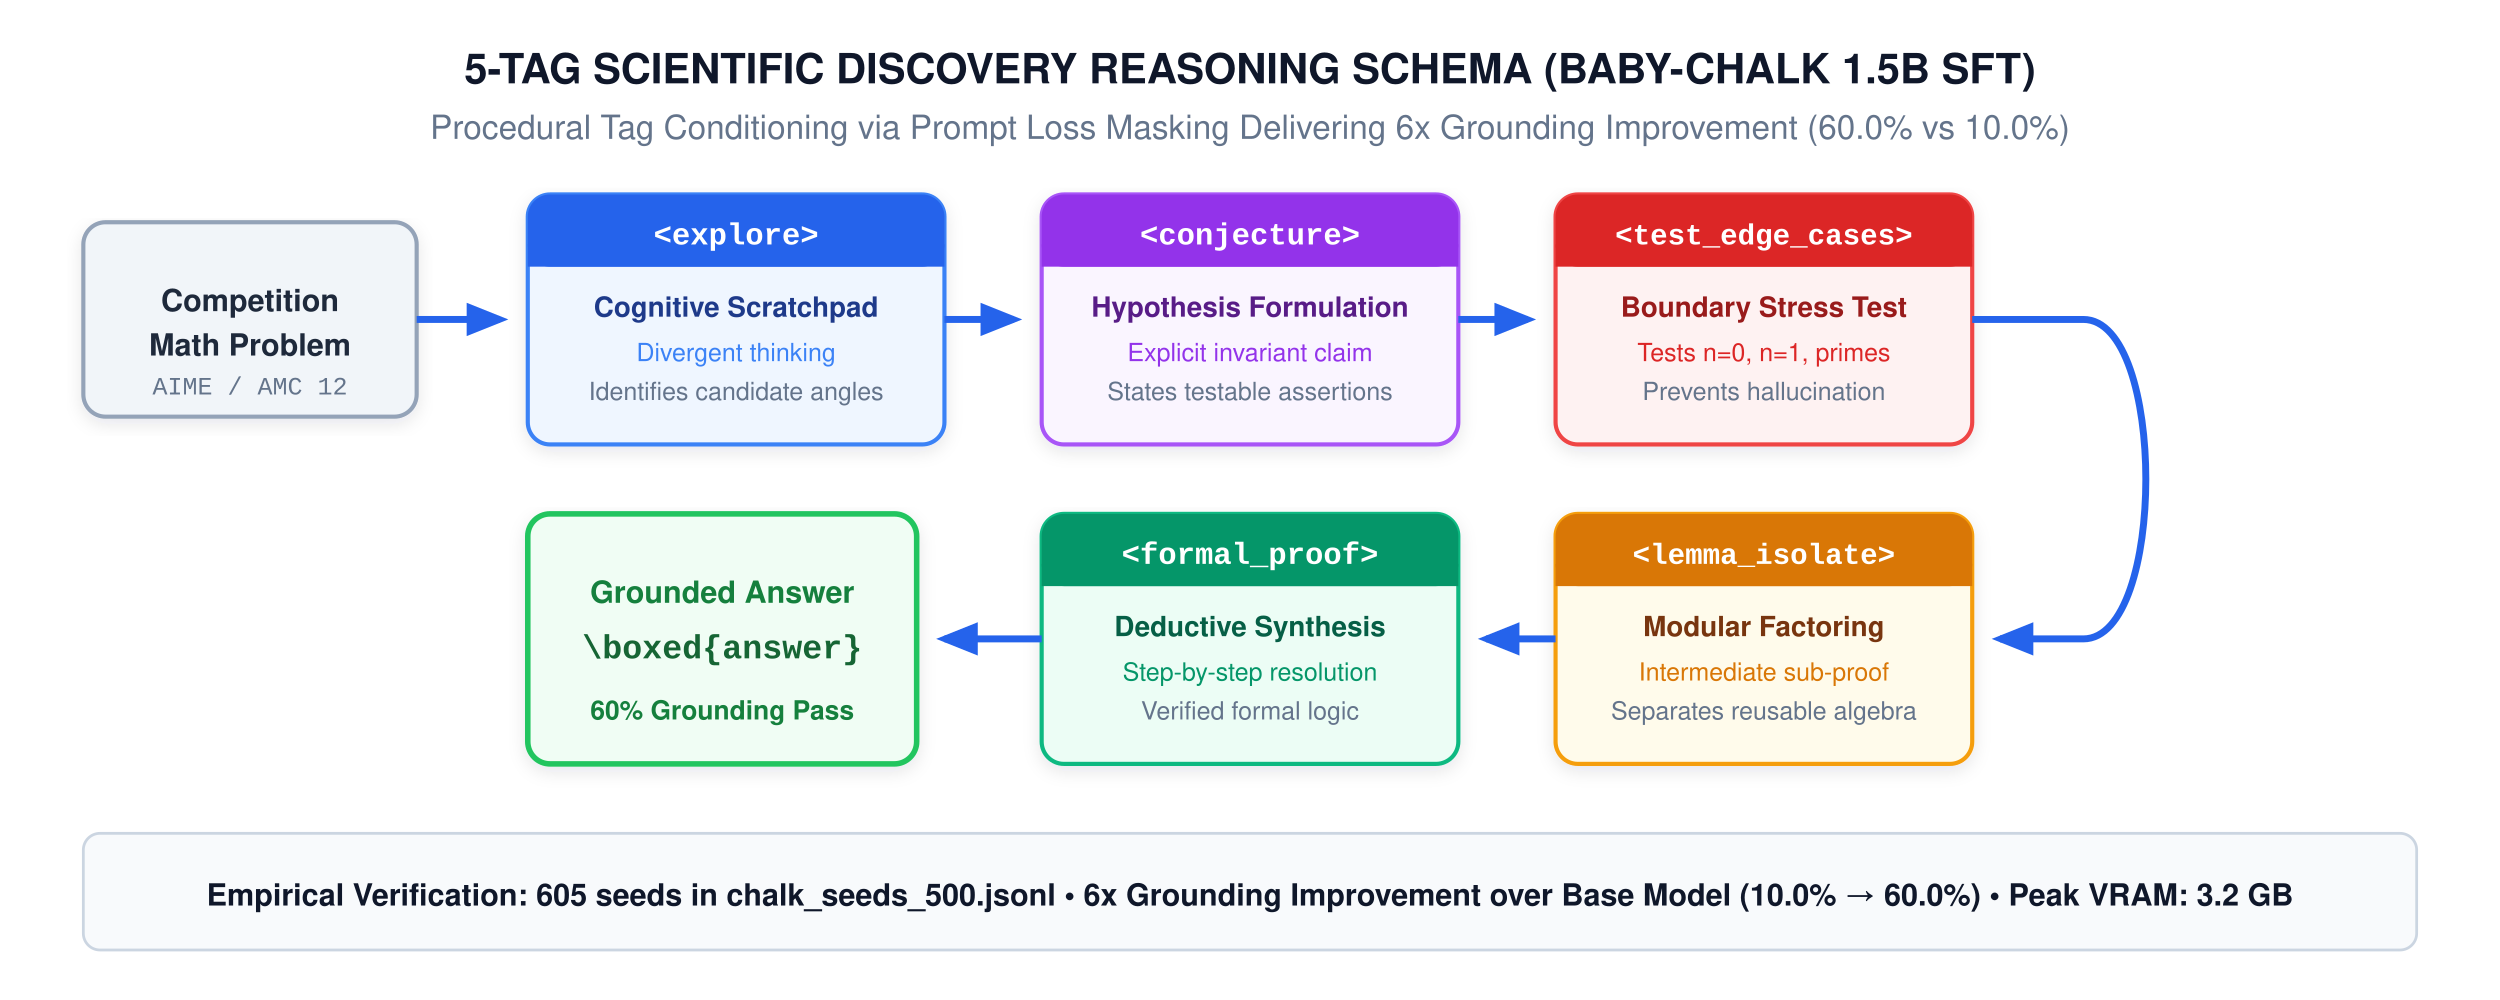
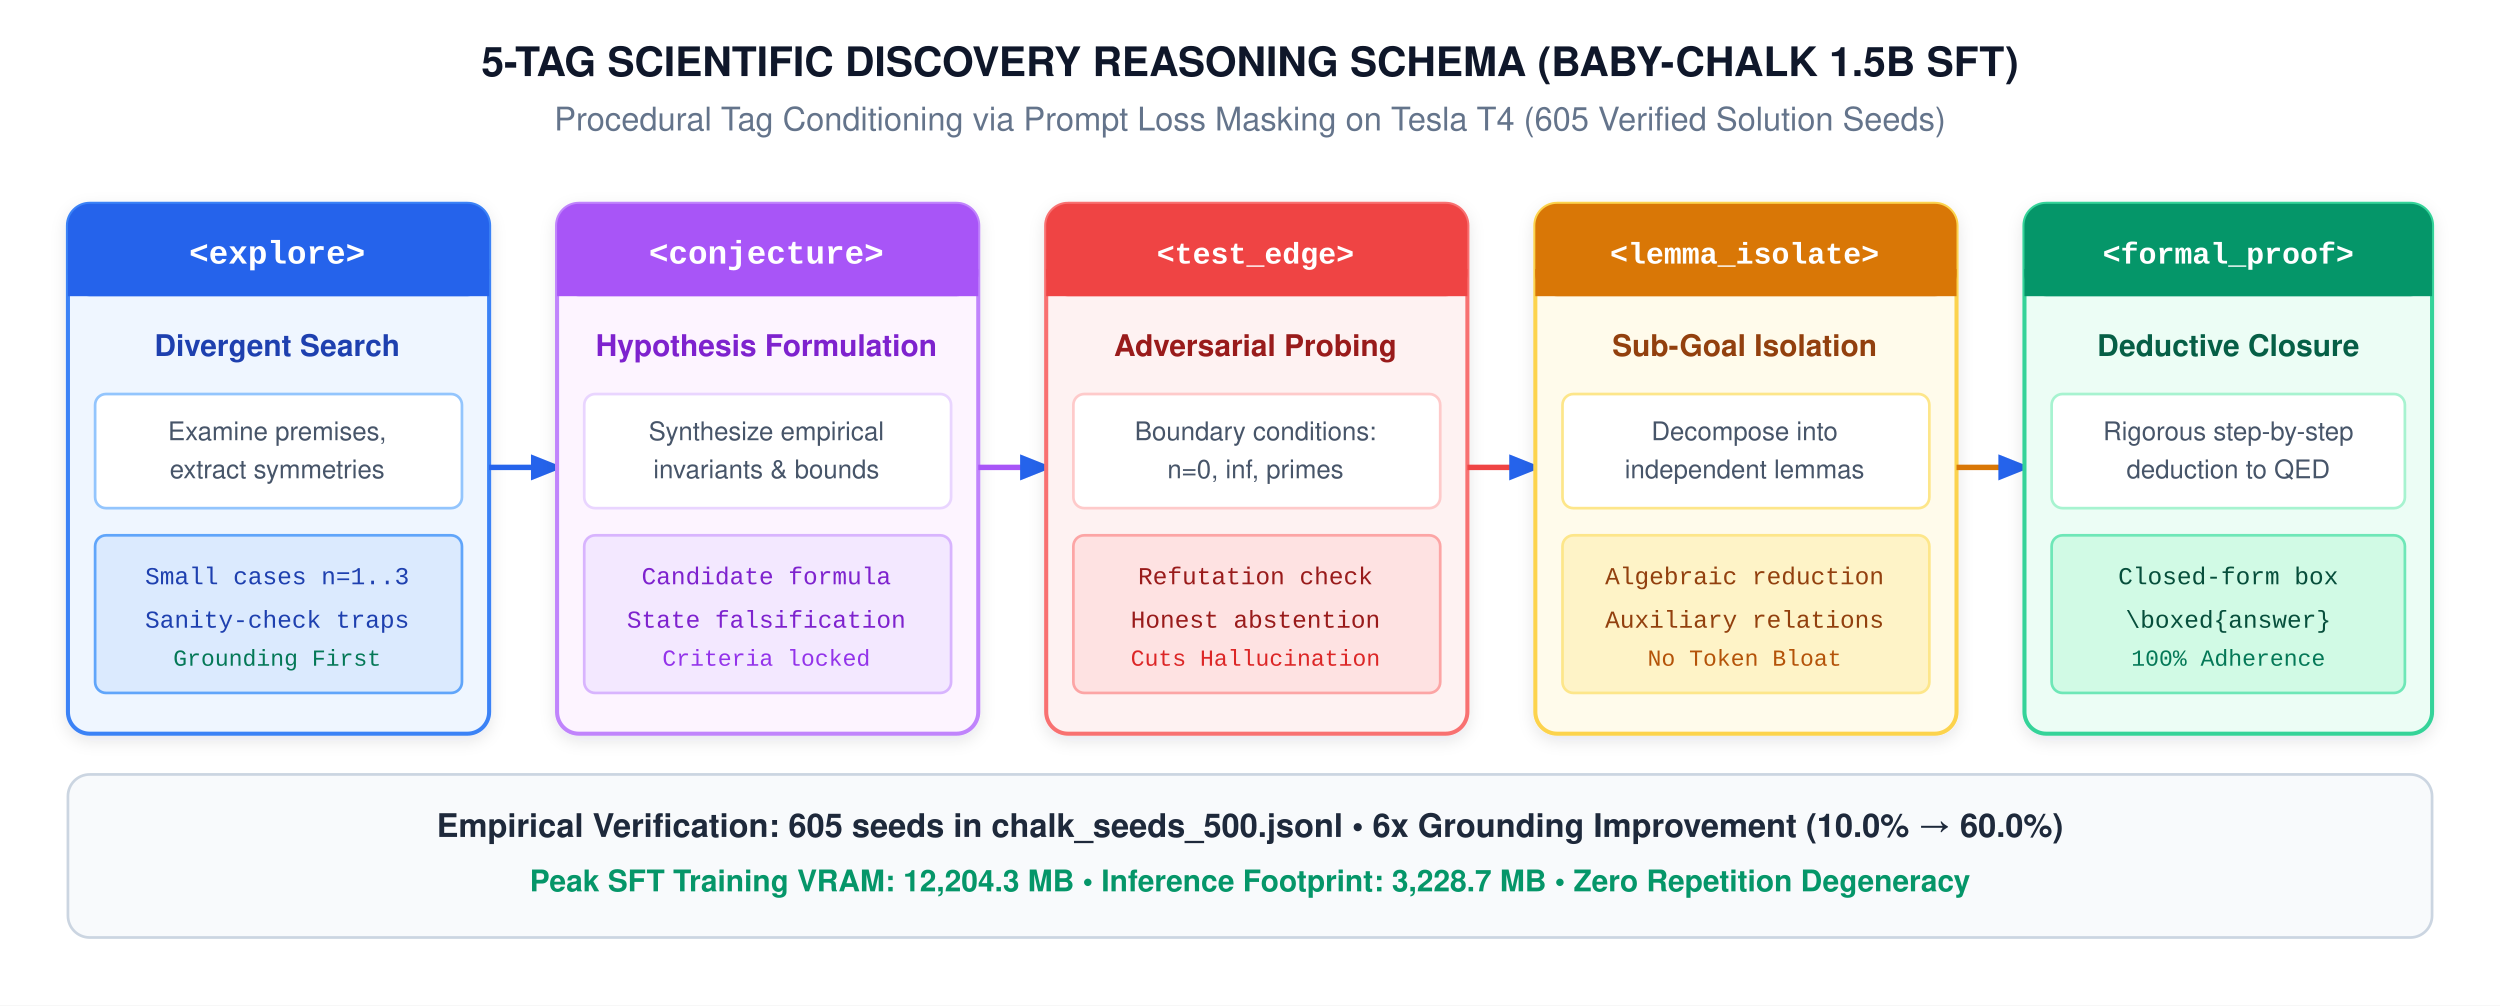
- <svg xmlns="http://www.w3.org/2000/svg" viewBox="0 0 900 360" width="900" height="360">
+ <svg xmlns="http://www.w3.org/2000/svg" viewBox="0 0 920 370" width="920" height="370">
  <defs>
    <filter id="shadow5" x="-5%" y="-5%" width="110%" height="115%">
      <feDropShadow dx="0" dy="2" stdDeviation="3" flood-color="#0f172a" flood-opacity="0.10" />
    </filter>
    <marker id="arr5" viewBox="0 0 10 10" refX="8" refY="5" markerWidth="6" markerHeight="6" orient="auto-start-reverse">
      <path d="M 0 1 L 10 5 L 0 9 z" fill="#2563eb" />
    </marker>
  </defs>
-   <rect width="900" height="360" fill="#ffffff" />
-   <text x="450" y="30" font-family="'Helvetica Neue', Helvetica, Arial, sans-serif" font-size="15" font-weight="bold" text-anchor="middle" fill="#0f172a">
+   <rect width="920" height="370" fill="#ffffff" />
+   <text x="460" y="28" font-family="'Helvetica Neue', Helvetica, Arial, sans-serif" font-size="15" font-weight="bold" text-anchor="middle" fill="#0f172a">
    5-TAG SCIENTIFIC DISCOVERY REASONING SCHEMA (BABY-CHALK 1.5B SFT)
  </text>
-   <text x="450" y="50" font-family="'Helvetica Neue', Helvetica, Arial, sans-serif" font-size="12" text-anchor="middle" fill="#64748b">
-     Procedural Tag Conditioning via Prompt Loss Masking Delivering 6x Grounding Improvement (60.0% vs 10.0%)
+   <text x="460" y="48" font-family="'Helvetica Neue', Helvetica, Arial, sans-serif" font-size="12" text-anchor="middle" fill="#64748b">
+     Procedural Tag Conditioning via Prompt Loss Masking on Tesla T4 (605 Verified Solution Seeds)
  </text>
-   <g transform="translate(30, 80)">
-     <rect width="120" height="70" rx="8" fill="#f1f5f9" stroke="#94a3b8" stroke-width="1.5" filter="url(#shadow5)" />
-     <text x="60" y="32" font-family="'Helvetica Neue', Helvetica, Arial, sans-serif" font-size="11" font-weight="bold" text-anchor="middle" fill="#1e293b">Competition</text>
-     <text x="60" y="48" font-family="'Helvetica Neue', Helvetica, Arial, sans-serif" font-size="11" font-weight="bold" text-anchor="middle" fill="#1e293b">Math Problem</text>
-     <text x="60" y="62" font-family="'Courier New', monospace" font-size="9" text-anchor="middle" fill="#64748b">AIME / AMC 12</text>
+   <g transform="translate(25, 75)">
+     <rect width="155" height="195" rx="8" fill="#eff6ff" stroke="#3b82f6" stroke-width="1.5" filter="url(#shadow5)" />
+     <rect x="0" y="0" width="155" height="34" rx="8" fill="#2563eb" />
+     <rect x="0" y="24" width="155" height="10" fill="#2563eb" />
+     <text x="77" y="22" font-family="'Courier New', monospace" font-size="12" font-weight="bold" text-anchor="middle" fill="#ffffff">&lt;explore&gt;</text>
+     <text x="77" y="56" font-family="'Helvetica Neue', Helvetica, Arial, sans-serif" font-size="11" font-weight="bold" text-anchor="middle" fill="#1e40af">Divergent Search</text>
+     <rect x="10" y="70" width="135" height="42" rx="4" fill="#ffffff" stroke="#93c5fd" />
+     <text x="77" y="87" font-family="'Helvetica Neue', Helvetica, Arial, sans-serif" font-size="9.5" text-anchor="middle" fill="#475569">Examine premises,</text>
+     <text x="77" y="101" font-family="'Helvetica Neue', Helvetica, Arial, sans-serif" font-size="9.5" text-anchor="middle" fill="#475569">extract symmetries</text>
+     <rect x="10" y="122" width="135" height="58" rx="4" fill="#dbeafe" stroke="#60a5fa" />
+     <text x="77" y="140" font-family="'Courier New', monospace" font-size="9" text-anchor="middle" fill="#1e40af">Small cases n=1..3</text>
+     <text x="77" y="156" font-family="'Courier New', monospace" font-size="9" text-anchor="middle" fill="#1e40af">Sanity-check traps</text>
+     <text x="77" y="170" font-family="'Courier New', monospace" font-size="8.5" text-anchor="middle" fill="#047857">Grounding First</text>
  </g>
-   <path d="M 150 115 L 180 115" stroke="#2563eb" stroke-width="2.5" marker-end="url(#arr5)" />
-   <g transform="translate(190, 70)">
-     <rect width="150" height="90" rx="8" fill="#eff6ff" stroke="#3b82f6" stroke-width="1.5" filter="url(#shadow5)" />
-     <rect x="0" y="0" width="150" height="26" rx="8" fill="#2563eb" />
-     <rect x="0" y="18" width="150" height="8" fill="#2563eb" />
-     <text x="75" y="18" font-family="'Courier New', monospace" font-size="11" font-weight="bold" text-anchor="middle" fill="#ffffff">&lt;explore&gt;</text>
-     <text x="75" y="44" font-family="'Helvetica Neue', Helvetica, Arial, sans-serif" font-size="10" font-weight="bold" text-anchor="middle" fill="#1e3a8a">Cognitive Scratchpad</text>
-     <text x="75" y="60" font-family="'Helvetica Neue', Helvetica, Arial, sans-serif" font-size="9" text-anchor="middle" fill="#3b82f6">Divergent thinking</text>
-     <text x="75" y="74" font-family="'Helvetica Neue', Helvetica, Arial, sans-serif" font-size="9" text-anchor="middle" fill="#64748b">Identifies candidate angles</text>
+   <path d="M 180 172 L 205 172" stroke="#2563eb" stroke-width="2" marker-end="url(#arr5)" />
+   <g transform="translate(205, 75)">
+     <rect width="155" height="195" rx="8" fill="#fdf4ff" stroke="#c084fc" stroke-width="1.5" filter="url(#shadow5)" />
+     <rect x="0" y="0" width="155" height="34" rx="8" fill="#a855f7" />
+     <rect x="0" y="24" width="155" height="10" fill="#a855f7" />
+     <text x="77" y="22" font-family="'Courier New', monospace" font-size="12" font-weight="bold" text-anchor="middle" fill="#ffffff">&lt;conjecture&gt;</text>
+     <text x="77" y="56" font-family="'Helvetica Neue', Helvetica, Arial, sans-serif" font-size="11" font-weight="bold" text-anchor="middle" fill="#7e22ce">Hypothesis Formulation</text>
+     <rect x="10" y="70" width="135" height="42" rx="4" fill="#ffffff" stroke="#e9d5ff" />
+     <text x="77" y="87" font-family="'Helvetica Neue', Helvetica, Arial, sans-serif" font-size="9.5" text-anchor="middle" fill="#475569">Synthesize empirical</text>
+     <text x="77" y="101" font-family="'Helvetica Neue', Helvetica, Arial, sans-serif" font-size="9.5" text-anchor="middle" fill="#475569">invariants &amp; bounds</text>
+     <rect x="10" y="122" width="135" height="58" rx="4" fill="#f3e8ff" stroke="#d8b4fe" />
+     <text x="77" y="140" font-family="'Courier New', monospace" font-size="9" text-anchor="middle" fill="#7e22ce">Candidate formula</text>
+     <text x="77" y="156" font-family="'Courier New', monospace" font-size="9" text-anchor="middle" fill="#7e22ce">State falsification</text>
+     <text x="77" y="170" font-family="'Courier New', monospace" font-size="8.5" text-anchor="middle" fill="#9333ea">Criteria locked</text>
  </g>
-   <path d="M 340 115 L 365 115" stroke="#2563eb" stroke-width="2.5" marker-end="url(#arr5)" />
-   <g transform="translate(375, 70)">
-     <rect width="150" height="90" rx="8" fill="#faf5ff" stroke="#a855f7" stroke-width="1.5" filter="url(#shadow5)" />
-     <rect x="0" y="0" width="150" height="26" rx="8" fill="#9333ea" />
-     <rect x="0" y="18" width="150" height="8" fill="#9333ea" />
-     <text x="75" y="18" font-family="'Courier New', monospace" font-size="11" font-weight="bold" text-anchor="middle" fill="#ffffff">&lt;conjecture&gt;</text>
-     <text x="75" y="44" font-family="'Helvetica Neue', Helvetica, Arial, sans-serif" font-size="10" font-weight="bold" text-anchor="middle" fill="#581c87">Hypothesis Formulation</text>
-     <text x="75" y="60" font-family="'Helvetica Neue', Helvetica, Arial, sans-serif" font-size="9" text-anchor="middle" fill="#9333ea">Explicit invariant claim</text>
-     <text x="75" y="74" font-family="'Helvetica Neue', Helvetica, Arial, sans-serif" font-size="9" text-anchor="middle" fill="#64748b">States testable assertions</text>
+   <path d="M 360 172 L 385 172" stroke="#a855f7" stroke-width="2" marker-end="url(#arr5)" />
+   <g transform="translate(385, 75)">
+     <rect width="155" height="195" rx="8" fill="#fef2f2" stroke="#f87171" stroke-width="1.5" filter="url(#shadow5)" />
+     <rect x="0" y="0" width="155" height="34" rx="8" fill="#ef4444" />
+     <rect x="0" y="24" width="155" height="10" fill="#ef4444" />
+     <text x="77" y="22" font-family="'Courier New', monospace" font-size="11" font-weight="bold" text-anchor="middle" fill="#ffffff">&lt;test_edge&gt;</text>
+     <text x="77" y="56" font-family="'Helvetica Neue', Helvetica, Arial, sans-serif" font-size="11" font-weight="bold" text-anchor="middle" fill="#991b1b">Adversarial Probing</text>
+     <rect x="10" y="70" width="135" height="42" rx="4" fill="#ffffff" stroke="#fecaca" />
+     <text x="77" y="87" font-family="'Helvetica Neue', Helvetica, Arial, sans-serif" font-size="9.5" text-anchor="middle" fill="#475569">Boundary conditions:</text>
+     <text x="77" y="101" font-family="'Helvetica Neue', Helvetica, Arial, sans-serif" font-size="9.5" text-anchor="middle" fill="#475569">n=0, inf, primes</text>
+     <rect x="10" y="122" width="135" height="58" rx="4" fill="#fee2e2" stroke="#fca5a5" />
+     <text x="77" y="140" font-family="'Courier New', monospace" font-size="9" text-anchor="middle" fill="#991b1b">Refutation check</text>
+     <text x="77" y="156" font-family="'Courier New', monospace" font-size="9" text-anchor="middle" fill="#991b1b">Honest abstention</text>
+     <text x="77" y="170" font-family="'Courier New', monospace" font-size="8.5" text-anchor="middle" fill="#dc2626">Cuts Hallucination</text>
  </g>
-   <path d="M 525 115 L 550 115" stroke="#2563eb" stroke-width="2.5" marker-end="url(#arr5)" />
-   <g transform="translate(560, 70)">
-     <rect width="150" height="90" rx="8" fill="#fef2f2" stroke="#ef4444" stroke-width="1.5" filter="url(#shadow5)" />
-     <rect x="0" y="0" width="150" height="26" rx="8" fill="#dc2626" />
-     <rect x="0" y="18" width="150" height="8" fill="#dc2626" />
-     <text x="75" y="18" font-family="'Courier New', monospace" font-size="10.5" font-weight="bold" text-anchor="middle" fill="#ffffff">&lt;test_edge_cases&gt;</text>
-     <text x="75" y="44" font-family="'Helvetica Neue', Helvetica, Arial, sans-serif" font-size="10" font-weight="bold" text-anchor="middle" fill="#991b1b">Boundary Stress Test</text>
-     <text x="75" y="60" font-family="'Helvetica Neue', Helvetica, Arial, sans-serif" font-size="9" text-anchor="middle" fill="#dc2626">Tests n=0, n=1, primes</text>
-     <text x="75" y="74" font-family="'Helvetica Neue', Helvetica, Arial, sans-serif" font-size="9" text-anchor="middle" fill="#64748b">Prevents hallucination</text>
+   <path d="M 540 172 L 565 172" stroke="#ef4444" stroke-width="2" marker-end="url(#arr5)" />
+   <g transform="translate(565, 75)">
+     <rect width="155" height="195" rx="8" fill="#fffbeb" stroke="#fcd34d" stroke-width="1.5" filter="url(#shadow5)" />
+     <rect x="0" y="0" width="155" height="34" rx="8" fill="#d97706" />
+     <rect x="0" y="24" width="155" height="10" fill="#d97706" />
+     <text x="77" y="22" font-family="'Courier New', monospace" font-size="11" font-weight="bold" text-anchor="middle" fill="#ffffff">&lt;lemma_isolate&gt;</text>
+     <text x="77" y="56" font-family="'Helvetica Neue', Helvetica, Arial, sans-serif" font-size="11" font-weight="bold" text-anchor="middle" fill="#92400e">Sub-Goal Isolation</text>
+     <rect x="10" y="70" width="135" height="42" rx="4" fill="#ffffff" stroke="#fde68a" />
+     <text x="77" y="87" font-family="'Helvetica Neue', Helvetica, Arial, sans-serif" font-size="9.5" text-anchor="middle" fill="#475569">Decompose into</text>
+     <text x="77" y="101" font-family="'Helvetica Neue', Helvetica, Arial, sans-serif" font-size="9.5" text-anchor="middle" fill="#475569">independent lemmas</text>
+     <rect x="10" y="122" width="135" height="58" rx="4" fill="#fef3c7" stroke="#fde68a" />
+     <text x="77" y="140" font-family="'Courier New', monospace" font-size="9" text-anchor="middle" fill="#92400e">Algebraic reduction</text>
+     <text x="77" y="156" font-family="'Courier New', monospace" font-size="9" text-anchor="middle" fill="#92400e">Auxiliary relations</text>
+     <text x="77" y="170" font-family="'Courier New', monospace" font-size="8.5" text-anchor="middle" fill="#b45309">No Token Bloat</text>
  </g>
-   <path d="M 710 115 L 750 115 C 780 115, 780 230, 750 230 L 720 230" fill="none" stroke="#2563eb" stroke-width="2.5" marker-end="url(#arr5)" />
-   <g transform="translate(560, 185)">
-     <rect width="150" height="90" rx="8" fill="#fffbeb" stroke="#f59e0b" stroke-width="1.5" filter="url(#shadow5)" />
-     <rect x="0" y="0" width="150" height="26" rx="8" fill="#d97706" />
-     <rect x="0" y="18" width="150" height="8" fill="#d97706" />
-     <text x="75" y="18" font-family="'Courier New', monospace" font-size="10.5" font-weight="bold" text-anchor="middle" fill="#ffffff">&lt;lemma_isolate&gt;</text>
-     <text x="75" y="44" font-family="'Helvetica Neue', Helvetica, Arial, sans-serif" font-size="10" font-weight="bold" text-anchor="middle" fill="#78350f">Modular Factoring</text>
-     <text x="75" y="60" font-family="'Helvetica Neue', Helvetica, Arial, sans-serif" font-size="9" text-anchor="middle" fill="#d97706">Intermediate sub-proof</text>
-     <text x="75" y="74" font-family="'Helvetica Neue', Helvetica, Arial, sans-serif" font-size="9" text-anchor="middle" fill="#64748b">Separates reusable algebra</text>
+   <path d="M 720 172 L 745 172" stroke="#d97706" stroke-width="2" marker-end="url(#arr5)" />
+   <g transform="translate(745, 75)">
+     <rect width="150" height="195" rx="8" fill="#ecfdf5" stroke="#34d399" stroke-width="1.5" filter="url(#shadow5)" />
+     <rect x="0" y="0" width="150" height="34" rx="8" fill="#059669" />
+     <rect x="0" y="24" width="150" height="10" fill="#059669" />
+     <text x="75" y="22" font-family="'Courier New', monospace" font-size="11" font-weight="bold" text-anchor="middle" fill="#ffffff">&lt;formal_proof&gt;</text>
+     <text x="75" y="56" font-family="'Helvetica Neue', Helvetica, Arial, sans-serif" font-size="11" font-weight="bold" text-anchor="middle" fill="#065f46">Deductive Closure</text>
+     <rect x="10" y="70" width="130" height="42" rx="4" fill="#ffffff" stroke="#a7f3d0" />
+     <text x="75" y="87" font-family="'Helvetica Neue', Helvetica, Arial, sans-serif" font-size="9.5" text-anchor="middle" fill="#475569">Rigorous step-by-step</text>
+     <text x="75" y="101" font-family="'Helvetica Neue', Helvetica, Arial, sans-serif" font-size="9.5" text-anchor="middle" fill="#475569">deduction to QED</text>
+     <rect x="10" y="122" width="130" height="58" rx="4" fill="#d1fae5" stroke="#6ee7b7" />
+     <text x="75" y="140" font-family="'Courier New', monospace" font-size="9" text-anchor="middle" fill="#064e3b">Closed-form box</text>
+     <text x="75" y="156" font-family="'Courier New', monospace" font-size="9" text-anchor="middle" fill="#064e3b">\boxed{answer}</text>
+     <text x="75" y="170" font-family="'Courier New', monospace" font-size="8.5" text-anchor="middle" fill="#047857">100% Adherence</text>
  </g>
-   <path d="M 560 230 L 535 230" stroke="#2563eb" stroke-width="2.5" marker-end="url(#arr5)" />
-   <g transform="translate(375, 185)">
-     <rect width="150" height="90" rx="8" fill="#ecfdf5" stroke="#10b981" stroke-width="1.5" filter="url(#shadow5)" />
-     <rect x="0" y="0" width="150" height="26" rx="8" fill="#059669" />
-     <rect x="0" y="18" width="150" height="8" fill="#059669" />
-     <text x="75" y="18" font-family="'Courier New', monospace" font-size="11" font-weight="bold" text-anchor="middle" fill="#ffffff">&lt;formal_proof&gt;</text>
-     <text x="75" y="44" font-family="'Helvetica Neue', Helvetica, Arial, sans-serif" font-size="10" font-weight="bold" text-anchor="middle" fill="#065f46">Deductive Synthesis</text>
-     <text x="75" y="60" font-family="'Helvetica Neue', Helvetica, Arial, sans-serif" font-size="9" text-anchor="middle" fill="#059669">Step-by-step resolution</text>
-     <text x="75" y="74" font-family="'Helvetica Neue', Helvetica, Arial, sans-serif" font-size="9" text-anchor="middle" fill="#64748b">Verified formal logic</text>
-   </g>
-   <path d="M 375 230 L 340 230" stroke="#2563eb" stroke-width="2.5" marker-end="url(#arr5)" />
-   <g transform="translate(190, 185)">
-     <rect width="140" height="90" rx="8" fill="#f0fdf4" stroke="#22c55e" stroke-width="2" filter="url(#shadow5)" />
-     <text x="70" y="32" font-family="'Helvetica Neue', Helvetica, Arial, sans-serif" font-size="11" font-weight="bold" text-anchor="middle" fill="#15803d">Grounded Answer</text>
-     <text x="70" y="52" font-family="'Courier New', monospace" font-size="12" font-weight="bold" text-anchor="middle" fill="#166534">\boxed{answer}</text>
-     <text x="70" y="74" font-family="'Helvetica Neue', Helvetica, Arial, sans-serif" font-size="9.5" font-weight="bold" text-anchor="middle" fill="#15803d">60% Grounding Pass</text>
-   </g>
-   <rect x="30" y="300" width="840" height="42" rx="6" fill="#f8fafc" stroke="#cbd5e1" />
-   <text x="450" y="326" font-family="'Helvetica Neue', Helvetica, Arial, sans-serif" font-size="11" font-weight="bold" text-anchor="middle" fill="#0f172a">
-     Empirical Verification: 605 seeds in chalk_seeds_500.jsonl • 6x Grounding Improvement over Base Model (10.0% → 60.0%) • Peak VRAM: 3.2 GB
+   <rect x="25" y="285" width="870" height="60" rx="8" fill="#f8fafc" stroke="#cbd5e1" />
+   <text x="460" y="308" font-family="'Helvetica Neue', Helvetica, Arial, sans-serif" font-size="12" font-weight="bold" text-anchor="middle" fill="#1e293b">
+     Empirical Verification: 605 seeds in chalk_seeds_500.jsonl • 6x Grounding Improvement (10.0% → 60.0%)
+   </text>
+   <text x="460" y="328" font-family="'Helvetica Neue', Helvetica, Arial, sans-serif" font-size="11" text-anchor="middle" fill="#059669" font-weight="600">
+     Peak SFT Training VRAM: 12,204.3 MB • Inference Footprint: 3,228.7 MB • Zero Repetition Degeneracy
  </text>
</svg>
